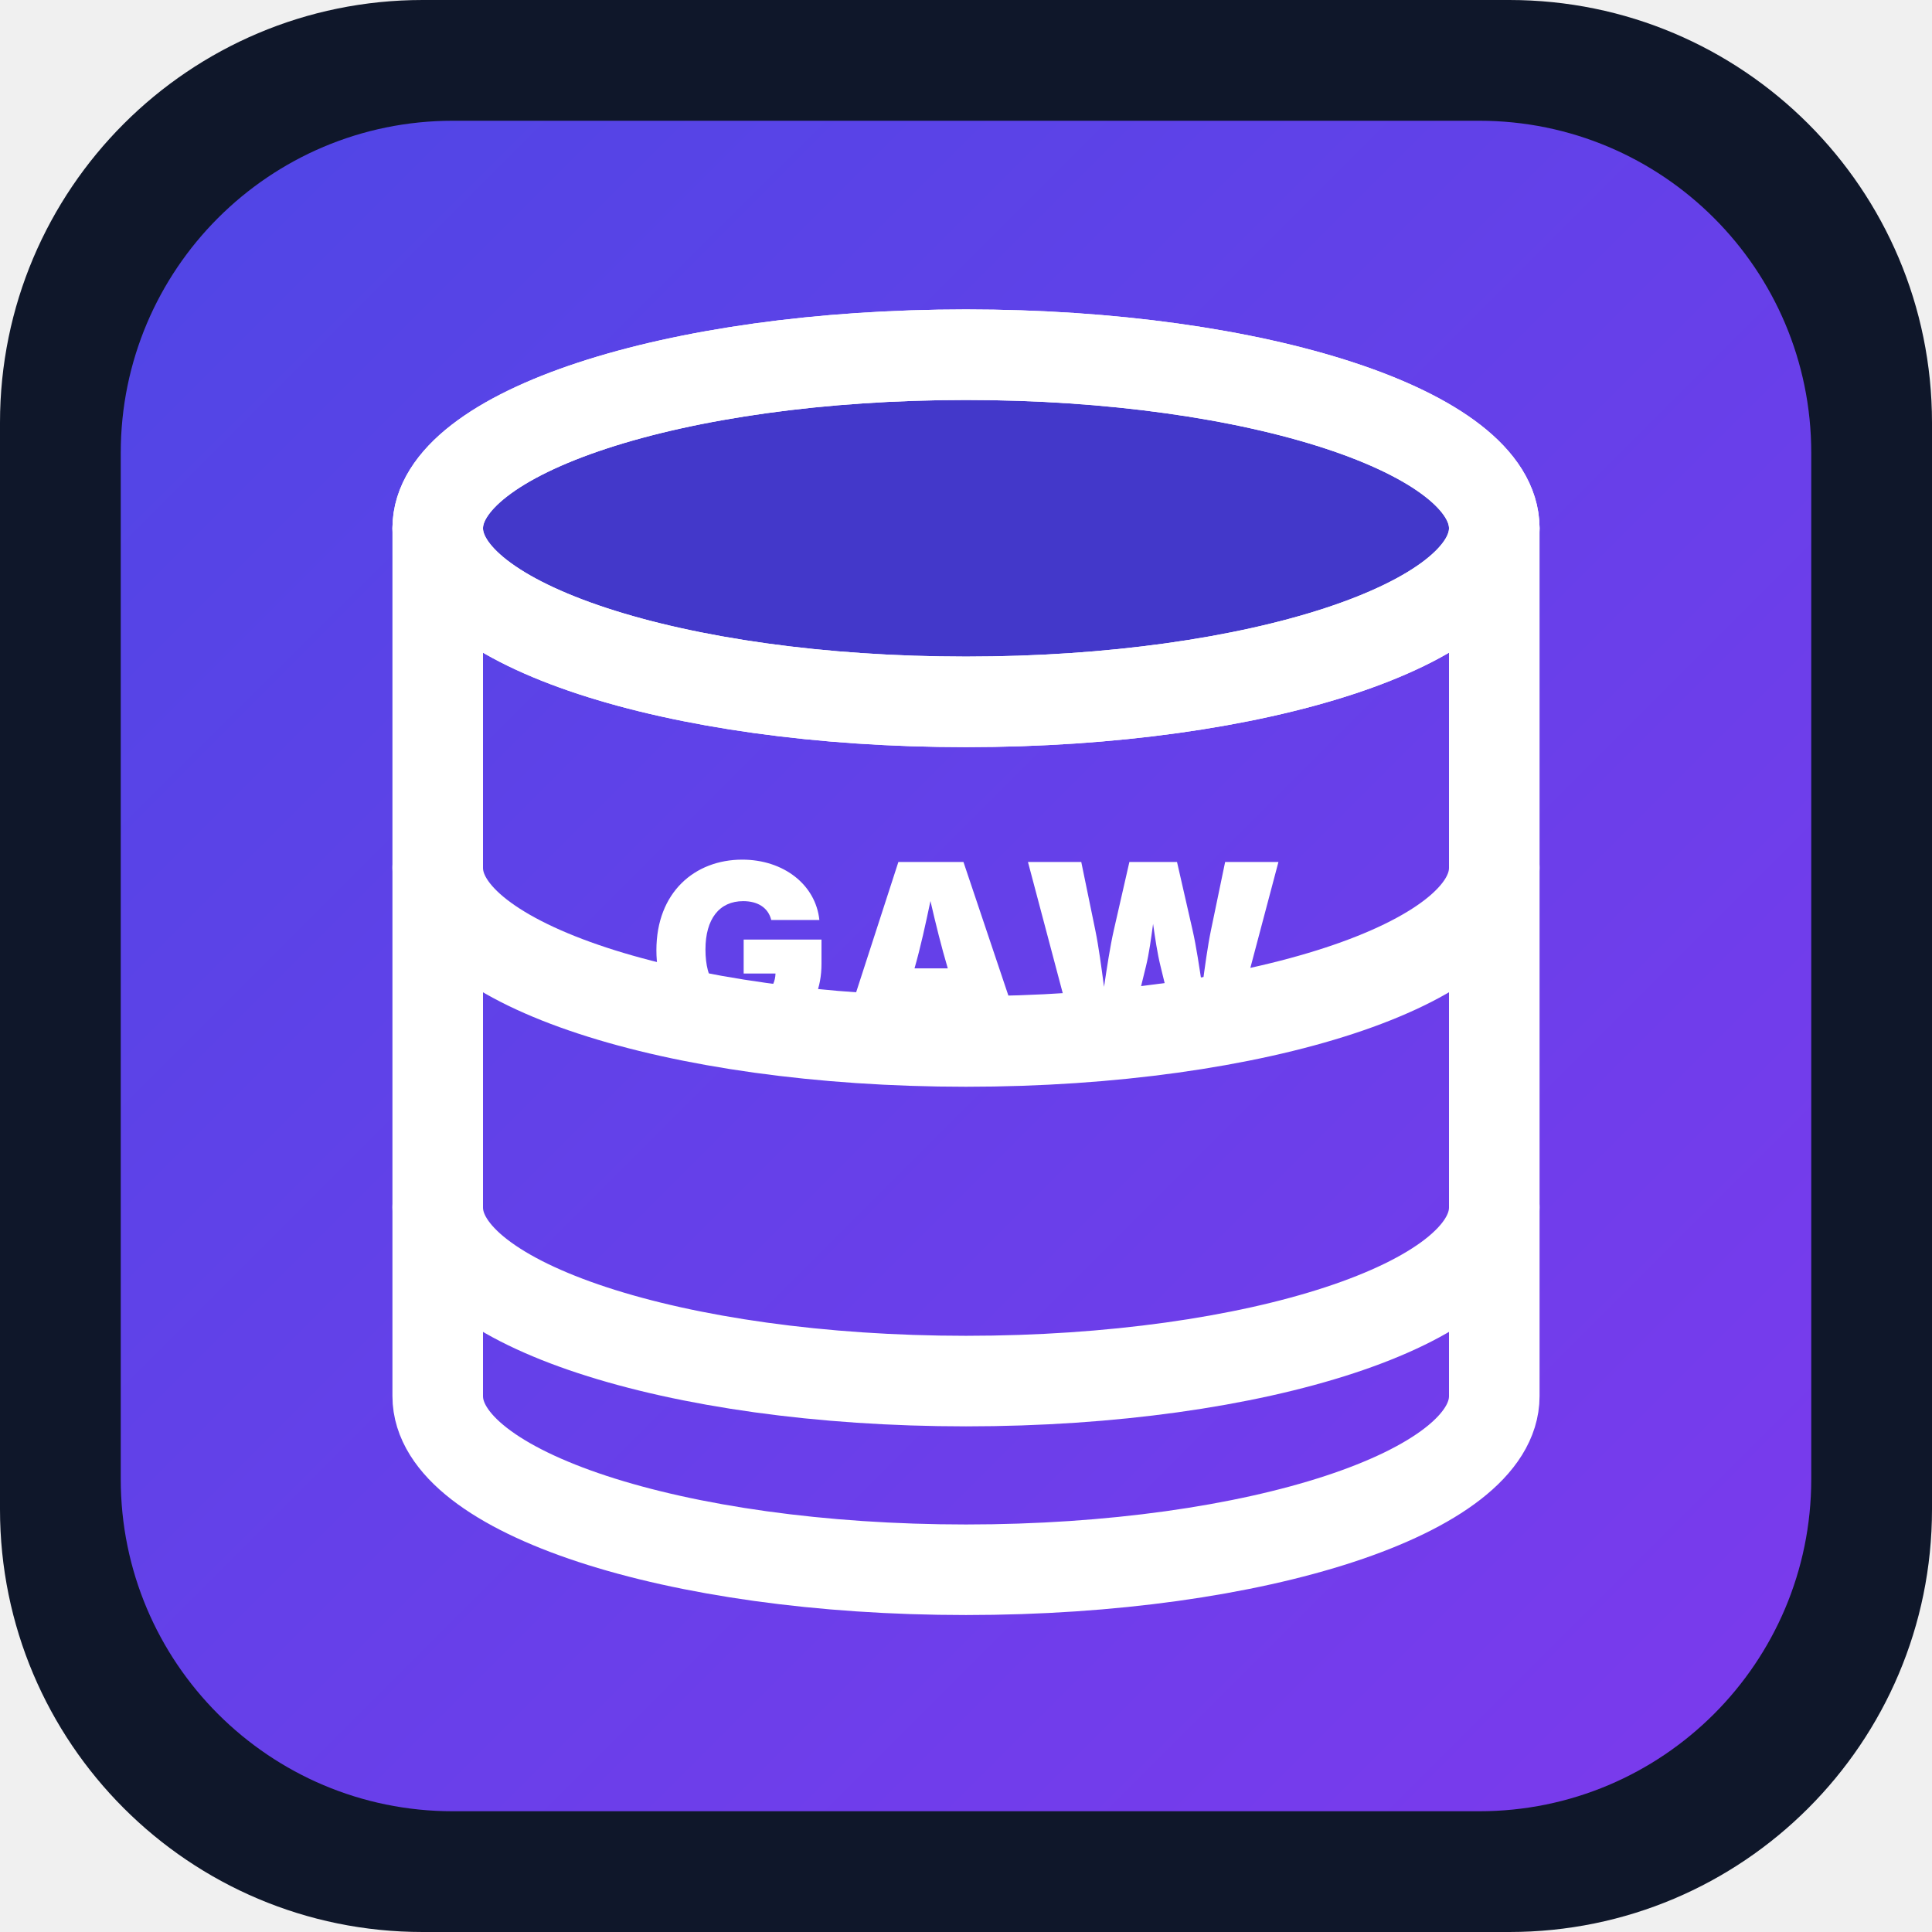
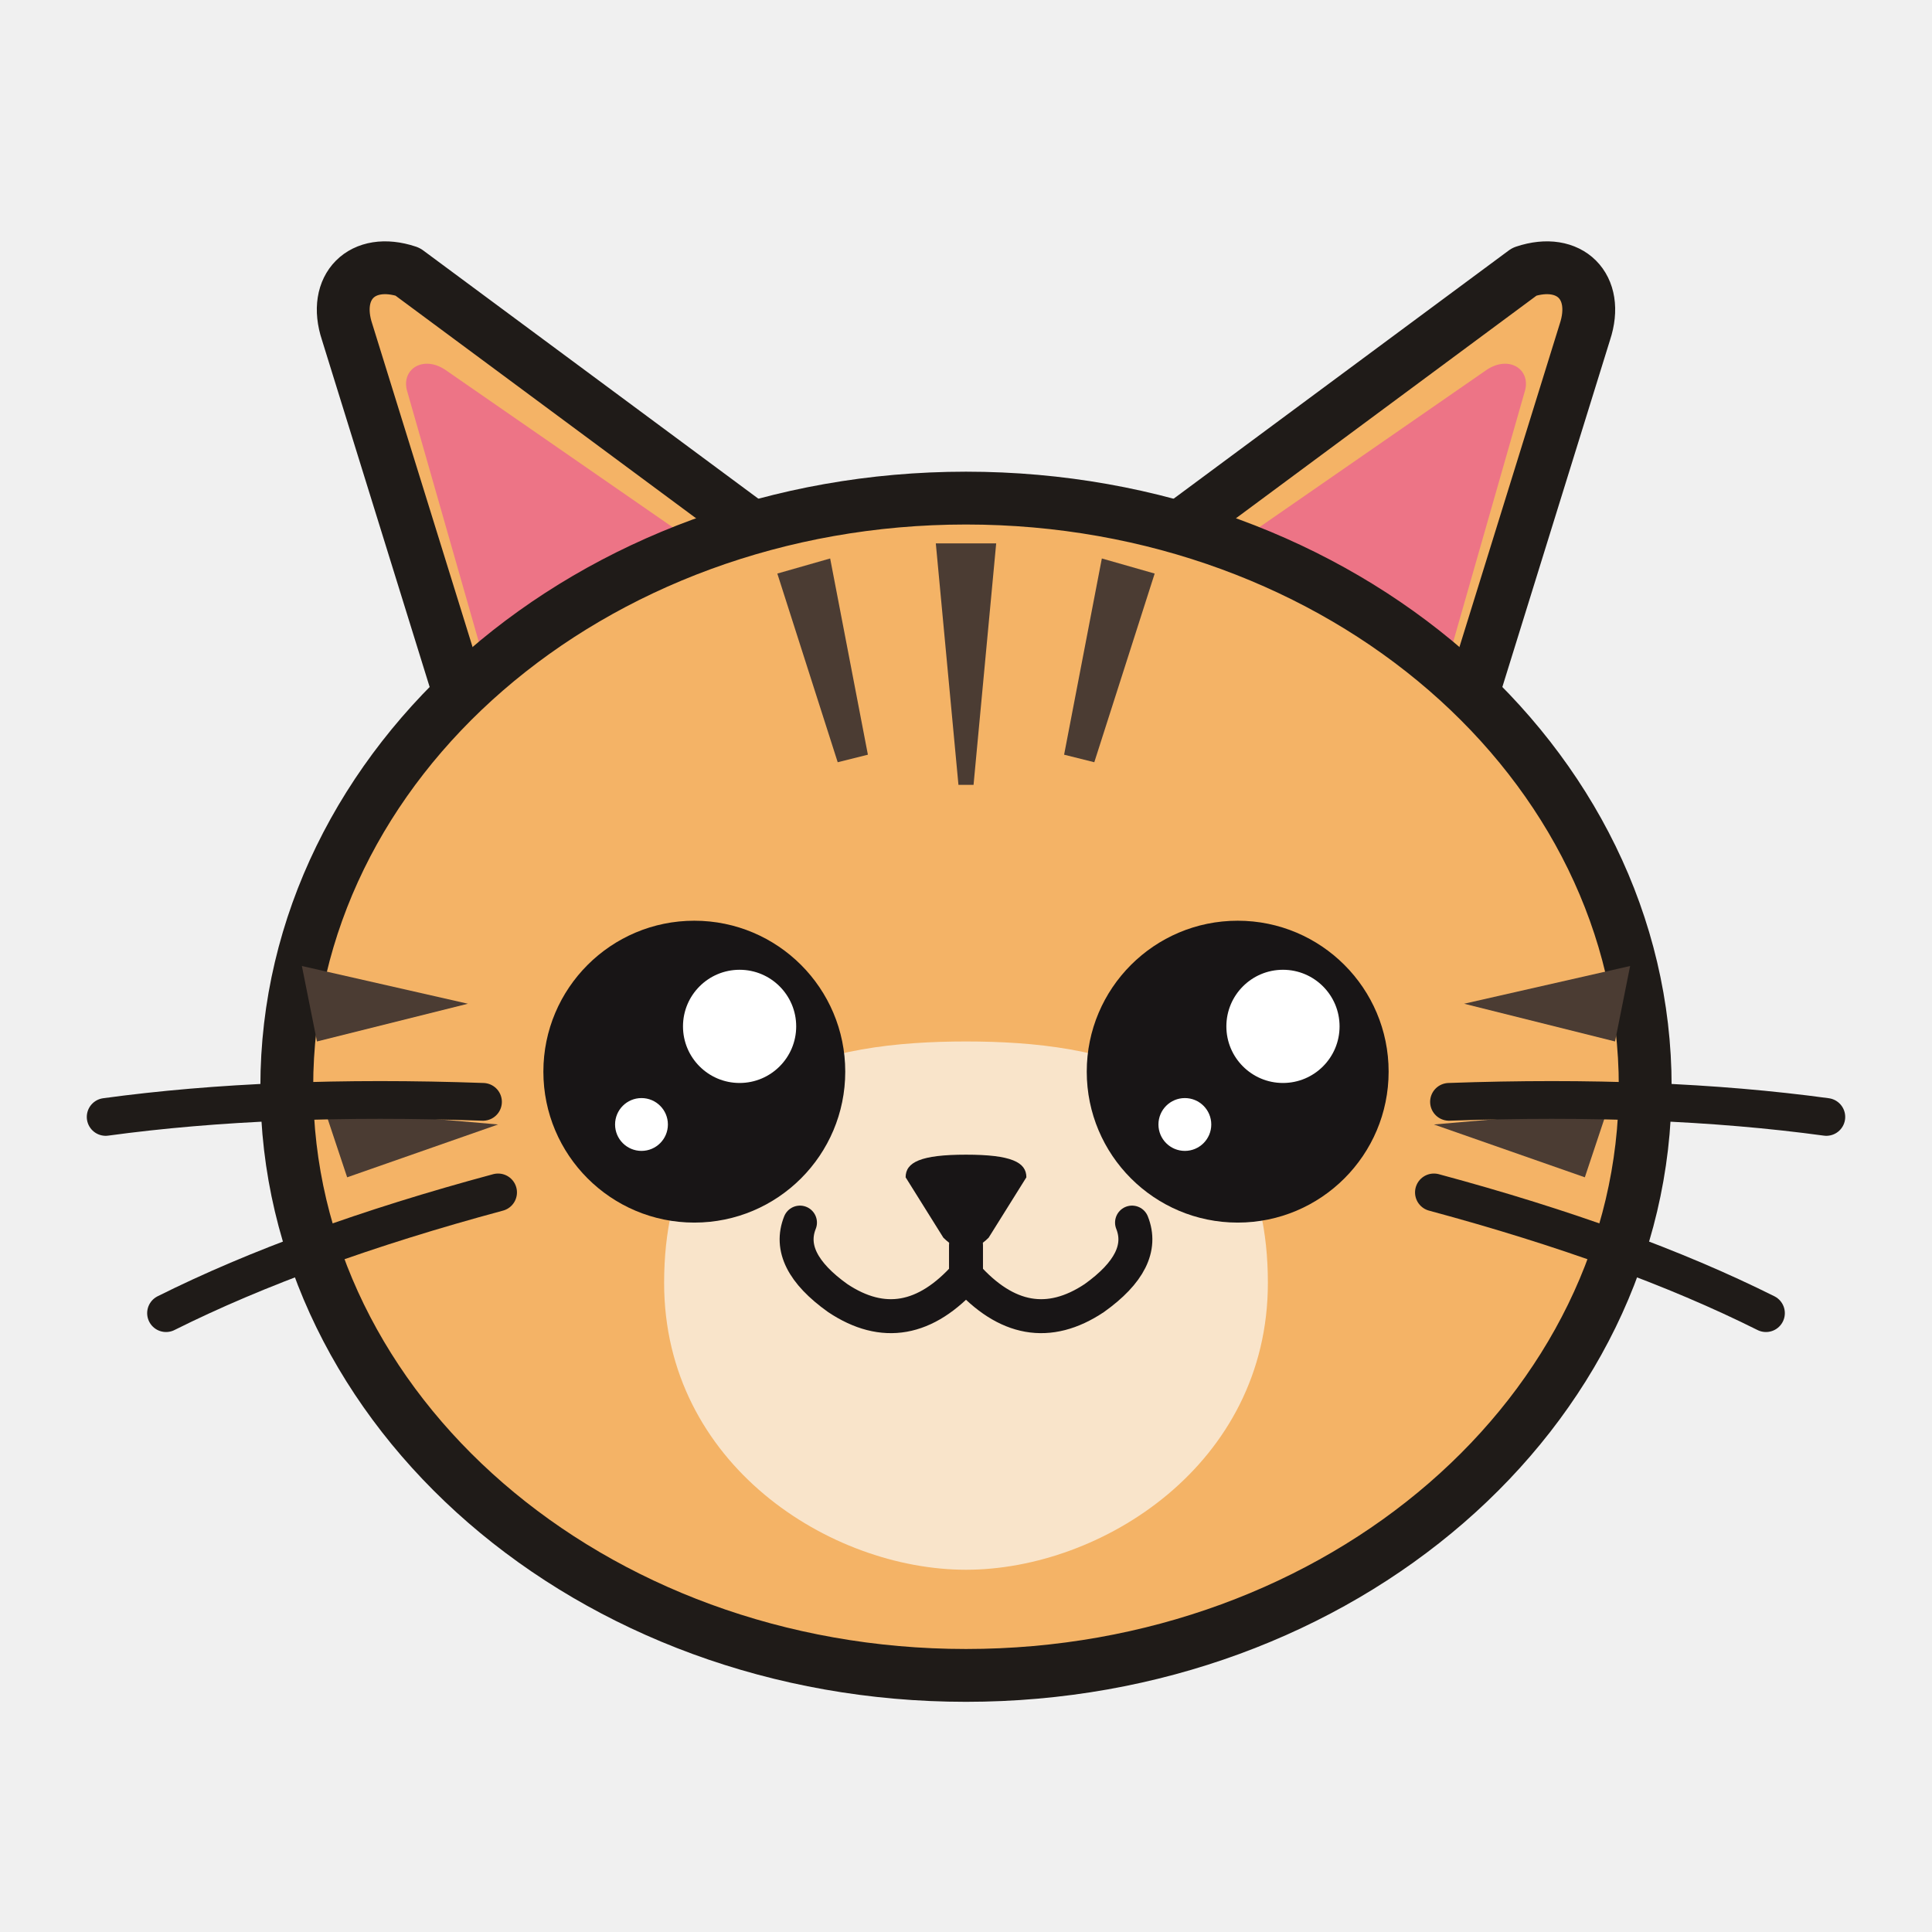
- <svg xmlns="http://www.w3.org/2000/svg" viewBox="0 0 512 512" width="100%" height="100%">
+ <svg xmlns="http://www.w3.org/2000/svg" viewBox="0 0 256 256" width="100%" height="100%">
  <defs>
-     <linearGradient id="gawGrad" x1="0%" y1="0%" x2="100%" y2="100%">
-       <stop offset="0%" stop-color="#4f46e5" />
-       <stop offset="100%" stop-color="#7c3aed" />
-     </linearGradient>
+     
  </defs>
-   <rect width="512" height="512" rx="112" fill="#0f172a" />
-   <rect x="32" y="32" width="448" height="448" rx="88" fill="url(#gawGrad)" />
-   <g fill="none" stroke="#ffffff" stroke-width="24" stroke-linecap="round" stroke-linejoin="round">
-     <ellipse cx="256" cy="140" rx="140" ry="46" fill="#4338ca" />
-     <ellipse cx="256" cy="140" rx="140" ry="46" />
-     <path d="M116 140v90c0 25.4 62.7 46 140 46s140-20.6 140-46v-90" />
-     <path d="M116 230v90c0 25.4 62.7 46 140 46s140-20.6 140-46v-90" />
-     <path d="M116 320v50c0 25.4 62.7 46 140 46s140-20.6 140-46v-50" />
-   </g>
-   <text x="256" y="275" font-family="system-ui, -apple-system, sans-serif" font-size="64" font-weight="900" fill="#ffffff" text-anchor="middle" letter-spacing="4">GAW</text>
+   <path d="M 64 102 L 46 44 C 44 38 48 34 54 36 L 108 76 Z" fill="#F4B366" stroke="#1F1B18" stroke-width="7" stroke-linejoin="round" stroke-linecap="round" />
+   <path d="M 66 94 L 54 52 C 53 49 56 47 59 49 L 98 76 Z" fill="#ED7486" />
+   <path d="M 192 102 L 210 44 C 212 38 208 34 202 36 L 148 76 Z" fill="#F4B366" stroke="#1F1B18" stroke-width="7" stroke-linejoin="round" stroke-linecap="round" />
+   <path d="M 190 94 L 202 52 C 203 49 200 47 197 49 L 158 76 Z" fill="#ED7486" />
+   <ellipse cx="128" cy="144" rx="90" ry="78" fill="#F4B366" stroke="#1F1B18" stroke-width="7" />
+   <path d="M 124 72 L 132 72 L 129 104 L 127 104 Z" fill="#4B3C33" />
+   <path d="M 103 76 L 110 74 L 115 100 L 111 101 Z" fill="#4B3C33" />
+   <path d="M 153 76 L 146 74 L 141 100 L 145 101 Z" fill="#4B3C33" />
+   <path d="M 40 128 L 62 133 L 42 138 Z" fill="#4B3C33" />
+   <path d="M 43 147 L 66 149 L 46 156 Z" fill="#4B3C33" />
+   <path d="M 216 128 L 194 133 L 214 138 Z" fill="#4B3C33" />
+   <path d="M 213 147 L 190 149 L 210 156 Z" fill="#4B3C33" />
+   <path d="M 64 146 Q 36 145 14 148" fill="none" stroke="#1F1B18" stroke-width="5" stroke-linecap="round" />
+   <path d="M 66 158 Q 40 165 22 174" fill="none" stroke="#1F1B18" stroke-width="5" stroke-linecap="round" />
+   <path d="M 192 146 Q 220 145 242 148" fill="none" stroke="#1F1B18" stroke-width="5" stroke-linecap="round" />
+   <path d="M 190 158 Q 216 165 234 174" fill="none" stroke="#1F1B18" stroke-width="5" stroke-linecap="round" />
+   <path d="M 88 170 C 88 142 110 138 128 138 C 146 138 168 142 168 170 C 168 194 146 208 128 208 C 110 208 88 194 88 170 Z" fill="#F9E4CA" />
+   <circle cx="92" cy="142" r="20" fill="#181516" />
+   <circle cx="98" cy="136" r="7.5" fill="#FFFFFF" />
+   <circle cx="85" cy="149" r="3.5" fill="#FFFFFF" />
+   <circle cx="164" cy="142" r="20" fill="#181516" />
+   <circle cx="170" cy="136" r="7.5" fill="#FFFFFF" />
+   <circle cx="157" cy="149" r="3.5" fill="#FFFFFF" />
+   <path d="M 120 156 C 120 154 122 153 128 153 C 134 153 136 154 136 156 L 131 164 C 129 166 127 166 125 164 Z" fill="#181516" />
+   <path d="M 128 165 L 128 169 M 128 169 Q 120 178 111 172 Q 104 167 106 162" fill="none" stroke="#181516" stroke-width="4.5" stroke-linecap="round" stroke-linejoin="round" />
+   <path d="M 128 169 Q 136 178 145 172 Q 152 167 150 162" fill="none" stroke="#181516" stroke-width="4.5" stroke-linecap="round" stroke-linejoin="round" />
</svg>
